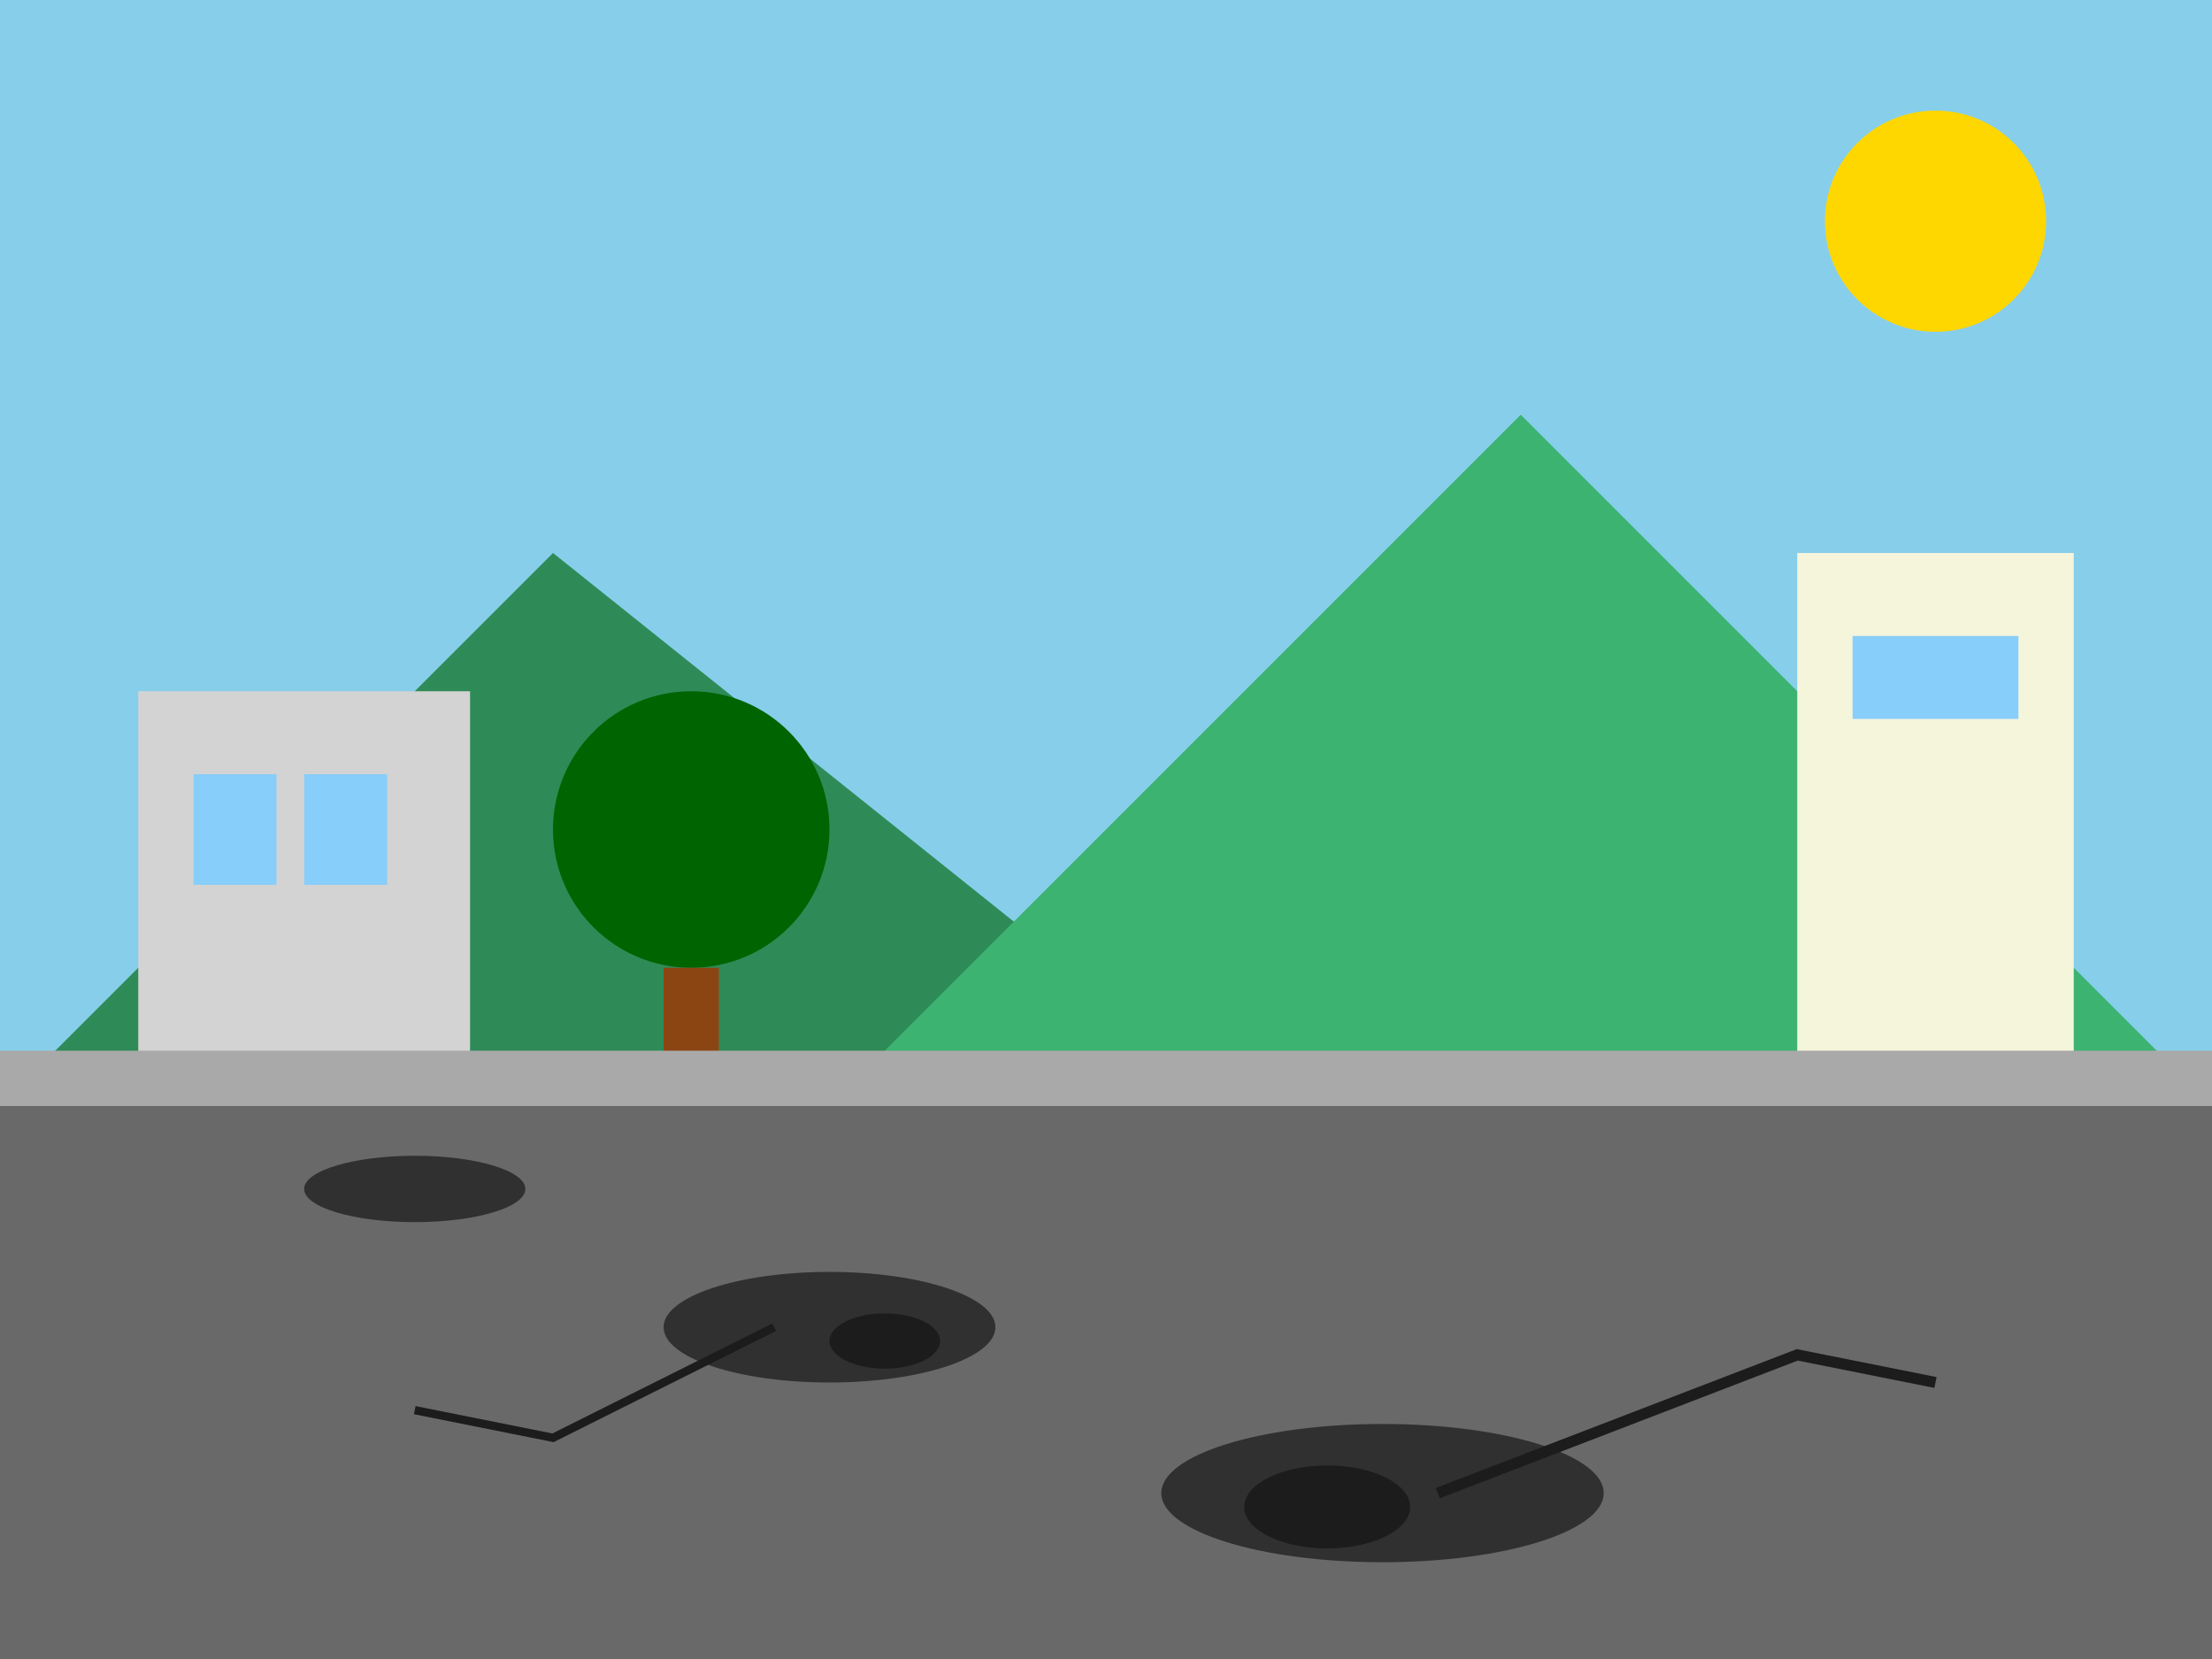
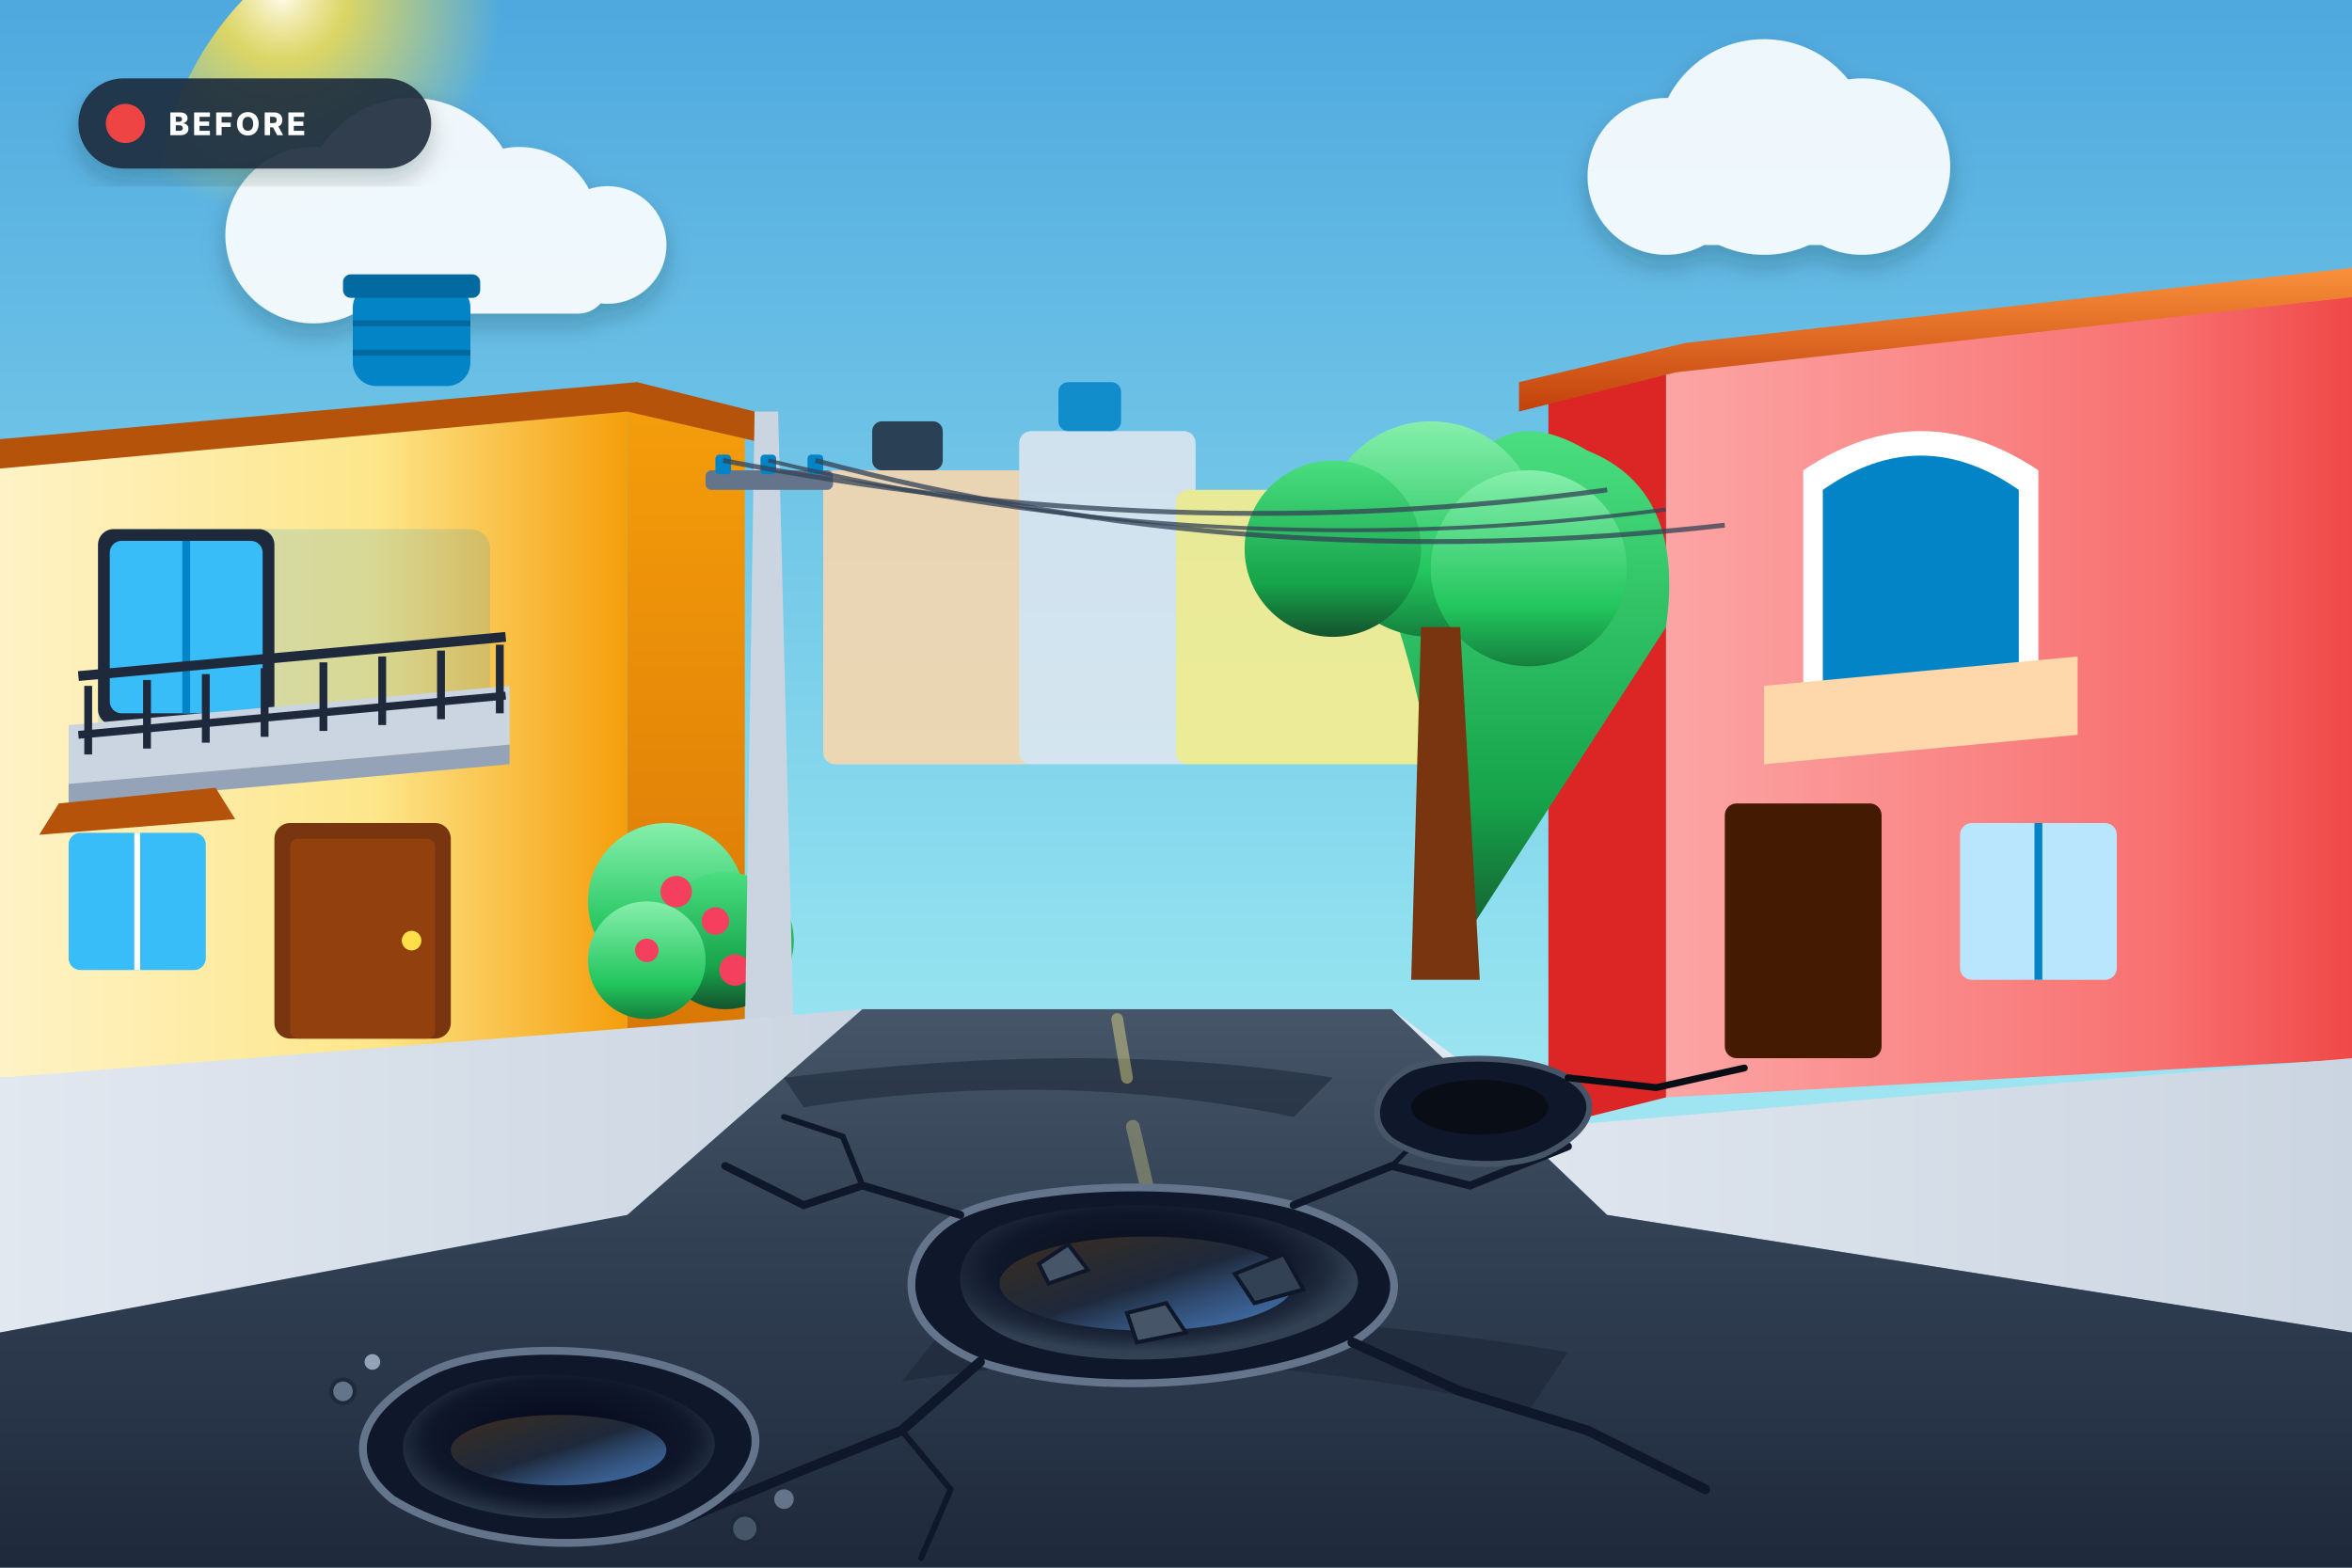
- <svg xmlns="http://www.w3.org/2000/svg" viewBox="0 0 800 600" width="800" height="600">
-   <rect x="0" y="0" width="800" height="400" fill="#87CEEB" />
-   <circle cx="700" cy="80" r="40" fill="#FFD700" />
-   <path d="M0,400 L200,200 L450,400 Z" fill="#2E8B57" />
-   <path d="M300,400 L550,150 L800,400 Z" fill="#3CB371" />
-   <rect x="50" y="250" width="120" height="150" fill="#D3D3D3" />
-   <rect x="70" y="280" width="30" height="40" fill="#87CEFA" />
-   <rect x="110" y="280" width="30" height="40" fill="#87CEFA" />
-   <rect x="650" y="200" width="100" height="200" fill="#F5F5DC" />
-   <rect x="670" y="230" width="60" height="30" fill="#87CEFA" />
-   <circle cx="250" cy="300" r="50" fill="#006400" />
-   <rect x="240" y="350" width="20" height="50" fill="#8B4513" />
-   <rect x="0" y="380" width="800" height="20" fill="#A9A9A9" />
-   <path d="M0,400 L800,400 L800,600 L0,600 Z" fill="#696969" />
-   <ellipse cx="300" cy="480" rx="60" ry="20" fill="#303030" />
-   <ellipse cx="320" cy="485" rx="20" ry="10" fill="#1C1C1C" />
-   <ellipse cx="500" cy="540" rx="80" ry="25" fill="#303030" />
-   <ellipse cx="480" cy="545" rx="30" ry="15" fill="#1C1C1C" />
-   <ellipse cx="150" cy="430" rx="40" ry="12" fill="#303030" />
-   <path d="M280,480 L200,520 L150,510" stroke="#1C1C1C" stroke-width="3" fill="none" />
-   <path d="M520,540 L650,490 L700,500" stroke="#1C1C1C" stroke-width="4" fill="none" />
+ <svg xmlns="http://www.w3.org/2000/svg" viewBox="0 0 1200 800" width="1200" height="800">
+   <defs>
+     <linearGradient id="skyGrad" x1="0%" y1="0%" x2="0%" y2="100%">
+       <stop offset="0%" stop-color="#4ea8de" />
+       <stop offset="60%" stop-color="#90e0ef" />
+       <stop offset="100%" stop-color="#caf0f8" />
+     </linearGradient>
+     <radialGradient id="sunGlow" cx="20%" cy="15%" r="35%">
+       <stop offset="0%" stop-color="#fffbeb" stop-opacity="1" />
+       <stop offset="30%" stop-color="#fde047" stop-opacity="0.8" />
+       <stop offset="100%" stop-color="#fde047" stop-opacity="0" />
+     </radialGradient>
+     <linearGradient id="wallOchre" x1="0%" y1="0%" x2="100%" y2="0%">
+       <stop offset="0%" stop-color="#fef3c7" />
+       <stop offset="60%" stop-color="#fde68a" />
+       <stop offset="100%" stop-color="#f59e0b" />
+     </linearGradient>
+     <linearGradient id="wallOchreShadow" x1="0%" y1="0%" x2="0%" y2="100%">
+       <stop offset="0%" stop-color="#f59e0b" />
+       <stop offset="100%" stop-color="#d97706" />
+     </linearGradient>
+     <linearGradient id="wallCoral" x1="0%" y1="0%" x2="100%" y2="0%">
+       <stop offset="0%" stop-color="#fca5a5" />
+       <stop offset="70%" stop-color="#f87171" />
+       <stop offset="100%" stop-color="#ef4444" />
+     </linearGradient>
+     <linearGradient id="terracottaRoof" x1="0%" y1="0%" x2="0%" y2="100%">
+       <stop offset="0%" stop-color="#fb923c" />
+       <stop offset="100%" stop-color="#c2410c" />
+     </linearGradient>
+     <linearGradient id="curbTop" x1="0%" y1="0%" x2="100%" y2="0%">
+       <stop offset="0%" stop-color="#e2e8f0" />
+       <stop offset="100%" stop-color="#cbd5e1" />
+     </linearGradient>
+     <linearGradient id="curbFace" x1="0%" y1="0%" x2="0%" y2="100%">
+       <stop offset="0%" stop-color="#94a3b8" />
+       <stop offset="100%" stop-color="#64748b" />
+     </linearGradient>
+     <linearGradient id="roadSurfaceDamaged" x1="0%" y1="0%" x2="0%" y2="100%">
+       <stop offset="0%" stop-color="#475569" />
+       <stop offset="40%" stop-color="#334155" />
+       <stop offset="100%" stop-color="#1e293b" />
+     </linearGradient>
+     <radialGradient id="potholeDepth1" cx="45%" cy="40%" r="55%">
+       <stop offset="0%" stop-color="#090d16" />
+       <stop offset="65%" stop-color="#0f172a" />
+       <stop offset="85%" stop-color="#1e293b" />
+       <stop offset="100%" stop-color="#334155" />
+     </radialGradient>
+     <radialGradient id="potholeDepth2" cx="50%" cy="45%" r="60%">
+       <stop offset="0%" stop-color="#020617" />
+       <stop offset="70%" stop-color="#0f172a" />
+       <stop offset="100%" stop-color="#334155" />
+     </radialGradient>
+     <linearGradient id="mudPuddle" x1="0%" y1="0%" x2="100%" y2="100%">
+       <stop offset="0%" stop-color="#3b2d1f" />
+       <stop offset="50%" stop-color="#1e293b" />
+       <stop offset="100%" stop-color="#60a5fa" stop-opacity="0.6" />
+     </linearGradient>
+     <linearGradient id="treeGreen1" x1="0%" y1="0%" x2="0%" y2="100%">
+       <stop offset="0%" stop-color="#4ade80" />
+       <stop offset="70%" stop-color="#16a34a" />
+       <stop offset="100%" stop-color="#14532d" />
+     </linearGradient>
+     <linearGradient id="treeGreen2" x1="0%" y1="0%" x2="0%" y2="100%">
+       <stop offset="0%" stop-color="#86efac" />
+       <stop offset="70%" stop-color="#22c55e" />
+       <stop offset="100%" stop-color="#15803d" />
+     </linearGradient>
+     <filter id="softShadow" x="-10%" y="-10%" width="130%" height="130%">
+       <feDropShadow dx="0" dy="6" stdDeviation="6" flood-color="#0f172a" flood-opacity="0.25" />
+     </filter>
+   </defs>
+   <rect width="1200" height="800" fill="url(#skyGrad)" />
+   <circle cx="240" cy="110" r="160" fill="url(#sunGlow)" />
+   <g fill="#ffffff" opacity="0.9" filter="url(#softShadow)">
+     <circle cx="160" cy="120" r="45" />
+     <circle cx="210" cy="105" r="55" />
+     <circle cx="265" cy="115" r="40" />
+     <circle cx="310" cy="125" r="30" />
+     <rect x="150" y="125" width="160" height="35" rx="15" />
+     <circle cx="850" cy="90" r="40" />
+     <circle cx="900" cy="75" r="55" />
+     <circle cx="950" cy="85" r="45" />
+     <rect x="840" y="95" width="120" height="30" rx="15" />
+   </g>
+   <g opacity="0.85">
+     <rect x="420" y="240" width="110" height="150" rx="6" fill="#fed7aa" />
+     <rect x="520" y="220" width="90" height="170" rx="6" fill="#e2e8f0" />
+     <rect x="600" y="250" width="130" height="140" rx="6" fill="#fef08a" />
+     <rect x="445" y="215" width="36" height="25" rx="5" fill="#1e293b" />
+     <rect x="540" y="195" width="32" height="25" rx="5" fill="#0284c7" />
+   </g>
+   <g id="leftBuilding">
+     <path d="M0,230 L320,200 L320,530 L0,550 Z" fill="url(#wallOchre)" />
+     <path d="M320,200 L380,215 L380,520 L320,530 Z" fill="url(#wallOchreShadow)" />
+     <path d="M-10,225 L325,195 L385,210 L385,225 L320,210 L-10,240 Z" fill="#b45309" />
+     <rect x="180" y="145" width="60" height="52" rx="12" fill="#0284c7" />
+     <rect x="175" y="140" width="70" height="12" rx="4" fill="#0369a1" />
+     <line x1="180" y1="165" x2="240" y2="165" stroke="#0369a1" stroke-width="3" />
+     <line x1="180" y1="180" x2="240" y2="180" stroke="#0369a1" stroke-width="3" />
+     <rect x="50" y="270" width="200" height="110" rx="10" fill="#0284c7" opacity="0.15" />
+     <rect x="50" y="270" width="90" height="100" rx="8" fill="#1e293b" />
+     <rect x="56" y="276" width="78" height="88" rx="6" fill="#38bdf8" />
+     <line x1="95" y1="276" x2="95" y2="364" stroke="#0284c7" stroke-width="4" />
+     <path d="M35,370 L260,350 L260,380 L35,400 Z" fill="#cbd5e1" />
+     <path d="M35,400 L260,380 L260,390 L35,410 Z" fill="#94a3b8" />
+     <g stroke="#1e293b" stroke-width="4">
+       <line x1="45" y1="350" x2="45" y2="385" />
+       <line x1="75" y1="347" x2="75" y2="382" />
+       <line x1="105" y1="344" x2="105" y2="379" />
+       <line x1="135" y1="341" x2="135" y2="376" />
+       <line x1="165" y1="338" x2="165" y2="373" />
+       <line x1="195" y1="335" x2="195" y2="370" />
+       <line x1="225" y1="332" x2="225" y2="367" />
+       <line x1="255" y1="329" x2="255" y2="364" />
+       <line x1="40" y1="345" x2="258" y2="325" stroke-width="5" />
+       <line x1="40" y1="375" x2="258" y2="355" stroke-width="4" />
+     </g>
+     <rect x="140" y="420" width="90" height="110" rx="8" fill="#78350f" />
+     <rect x="148" y="428" width="74" height="102" rx="4" fill="#92400e" />
+     <circle cx="210" cy="480" r="5" fill="#fde047" />
+     <path d="M30,410 L110,402 L120,418 L20,426 Z" fill="#b45309" />
+     <rect x="35" y="425" width="70" height="70" rx="6" fill="#38bdf8" />
+     <line x1="70" y1="425" x2="70" y2="495" stroke="#ffffff" stroke-width="3" />
+   </g>
+   <g id="rightBuilding">
+     <path d="M850,180 L1210,140 L1210,540 L850,560 Z" fill="url(#wallCoral)" />
+     <path d="M790,200 L850,180 L850,560 L790,575 Z" fill="#dc2626" />
+     <path d="M775,195 L860,175 L1215,135 L1215,150 L855,190 L775,210 Z" fill="url(#terracottaRoof)" />
+     <path d="M920,240 Q980,200 1040,240 L1040,360 L920,360 Z" fill="#ffffff" />
+     <path d="M930,250 Q980,215 1030,250 L1030,350 L930,350 Z" fill="#0284c7" />
+     <path d="M900,350 L1060,335 L1060,375 L900,390 Z" fill="#fed7aa" />
+     <rect x="880" y="410" width="80" height="130" rx="6" fill="#451a03" />
+     <rect x="1000" y="420" width="80" height="80" rx="6" fill="#bae6fd" />
+     <line x1="1040" y1="420" x2="1040" y2="500" stroke="#0284c7" stroke-width="4" />
+   </g>
+   <g id="trees">
+     <path d="M740,490 Q735,380 710,310 Q690,260 670,240 Q710,230 740,260 Q760,200 810,230 Q860,250 850,320 Z" fill="url(#treeGreen1)" />
+     <circle cx="730" cy="270" r="55" fill="url(#treeGreen2)" />
+     <circle cx="680" cy="280" r="45" fill="url(#treeGreen1)" />
+     <circle cx="780" cy="290" r="50" fill="url(#treeGreen2)" />
+     <path d="M725,320 L745,320 L755,500 L720,500 Z" fill="#78350f" />
+     <circle cx="340" cy="460" r="40" fill="url(#treeGreen2)" />
+     <circle cx="370" cy="480" r="35" fill="url(#treeGreen1)" />
+     <circle cx="330" cy="490" r="30" fill="url(#treeGreen2)" />
+     <circle cx="345" cy="455" r="8" fill="#f43f5e" />
+     <circle cx="365" cy="470" r="7" fill="#f43f5e" />
+     <circle cx="330" cy="485" r="6" fill="#f43f5e" />
+     <circle cx="375" cy="495" r="8" fill="#f43f5e" />
+   </g>
+   <g id="utilityPole">
+     <path d="M385,210 L397,210 L405,530 L380,530 Z" fill="#cbd5e1" />
+     <rect x="360" y="240" width="65" height="10" rx="3" fill="#64748b" />
+     <rect x="365" y="232" width="8" height="10" rx="2" fill="#0284c7" />
+     <rect x="388" y="232" width="8" height="10" rx="2" fill="#0284c7" />
+     <rect x="412" y="232" width="8" height="10" rx="2" fill="#0284c7" />
+     <path d="M369,235 Q600,280 820,250" fill="none" stroke="#334155" stroke-width="2.5" opacity="0.75" />
+     <path d="M392,235 Q620,290 850,260" fill="none" stroke="#334155" stroke-width="2" opacity="0.75" />
+     <path d="M416,235 Q640,295 880,268" fill="none" stroke="#334155" stroke-width="2.5" opacity="0.75" />
+   </g>
+   <g id="sidewalks">
+     <path d="M0,550 L380,520 L440,515 L320,620 L0,680 Z" fill="url(#curbTop)" />
+     <path d="M0,680 L320,620 L320,638 L0,700 Z" fill="url(#curbFace)" />
+     <path d="M1200,540 L790,575 L710,515 L820,620 L1200,680 Z" fill="url(#curbTop)" />
+     <path d="M820,620 L1200,680 L1200,700 L820,638 Z" fill="url(#curbFace)" />
+   </g>
+   <g id="roadSurface">
+     <path d="M320,620 L440,515 L710,515 L820,620 L1200,680 L1200,800 L0,800 L0,680 Z" fill="url(#roadSurfaceDamaged)" />
+     <path d="M400,550 Q560,530 680,550 L660,570 Q540,545 410,565 Z" fill="#1e293b" opacity="0.6" />
+     <path d="M480,680 Q620,660 800,690 L780,720 Q610,680 460,705 Z" fill="#1e293b" opacity="0.7" />
+     <path d="M570,520 L575,550" stroke="#fef08a" stroke-width="6" stroke-linecap="round" opacity="0.4" />
+     <path d="M578,575 L585,605" stroke="#fef08a" stroke-width="7" stroke-linecap="round" opacity="0.3" />
+     <path d="M490,620 C520,605 600,600 660,615 C710,630 730,660 690,685 C650,705 560,715 500,695 C450,675 460,635 490,620 Z" fill="#0f172a" stroke="#64748b" stroke-width="4" />
+     <path d="M505,628 C530,615 590,610 645,622 C690,635 710,655 675,675 C640,692 570,702 520,685 C480,670 485,640 505,628 Z" fill="url(#potholeDepth1)" />
+     <ellipse cx="585" cy="655" rx="75" ry="24" fill="url(#mudPuddle)" />
+     <polygon points="530,645 545,635 555,648 535,655" fill="#475569" stroke="#0f172a" stroke-width="2" />
+     <polygon points="630,650 655,640 665,658 640,665" fill="#334155" stroke="#0f172a" stroke-width="2" />
+     <polygon points="575,670 595,665 605,680 580,685" fill="#475569" stroke="#0f172a" stroke-width="2" />
+     <path d="M490,620 L440,605 L410,615 L370,595" stroke="#0f172a" stroke-width="4" stroke-linecap="round" fill="none" />
+     <path d="M440,605 L430,580 L400,570" stroke="#0f172a" stroke-width="3" stroke-linecap="round" fill="none" />
+     <path d="M660,615 L710,595 L750,605 L800,585" stroke="#0f172a" stroke-width="4" stroke-linecap="round" fill="none" />
+     <path d="M710,595 L735,570 L770,565" stroke="#0f172a" stroke-width="2.5" stroke-linecap="round" fill="none" />
+     <path d="M500,695 L460,730 L410,750 L350,775" stroke="#0f172a" stroke-width="5" stroke-linecap="round" fill="none" />
+     <path d="M460,730 L485,760 L470,795" stroke="#0f172a" stroke-width="3" stroke-linecap="round" fill="none" />
+     <path d="M690,685 L745,710 L810,730 L870,760" stroke="#0f172a" stroke-width="5" stroke-linecap="round" fill="none" />
+     <path d="M220,700 C250,685 320,685 360,705 C400,725 390,755 350,775 C310,795 240,790 200,765 C170,740 190,715 220,700 Z" fill="#0f172a" stroke="#64748b" stroke-width="4" />
+     <path d="M230,710 C255,698 310,698 345,715 C375,730 370,750 335,765 C300,780 245,778 215,758 C195,738 210,720 230,710 Z" fill="url(#potholeDepth2)" />
+     <ellipse cx="285" cy="740" rx="55" ry="18" fill="url(#mudPuddle)" />
+     <circle cx="175" cy="710" r="6" fill="#64748b" stroke="#1e293b" stroke-width="2" />
+     <circle cx="190" cy="695" r="4" fill="#94a3b8" />
+     <circle cx="380" cy="780" r="7" fill="#475569" stroke="#1e293b" stroke-width="2" />
+     <circle cx="400" cy="765" r="5" fill="#64748b" />
+     <path d="M720,545 C740,538 780,538 800,550 C820,562 810,578 790,588 C770,598 730,595 710,582 C695,570 705,552 720,545 Z" fill="#0f172a" stroke="#475569" stroke-width="3" />
+     <ellipse cx="755" cy="565" rx="35" ry="14" fill="#090d16" />
+     <path d="M800,550 L845,555 L890,545" stroke="#090d16" stroke-width="3.5" stroke-linecap="round" fill="none" />
+   </g>
+   <g id="statusBadge" transform="translate(40, 40)">
+     <rect x="0" y="0" width="180" height="46" rx="23" fill="#1e293b" opacity="0.9" filter="url(#softShadow)" />
+     <circle cx="24" cy="23" r="10" fill="#ef4444" />
+     <text x="46" y="29" fill="#ffffff" font-family="system-ui, -apple-system, sans-serif" font-weight="800" font-size="16" letter-spacing="1.5">BEFORE</text>
+   </g>
</svg>
